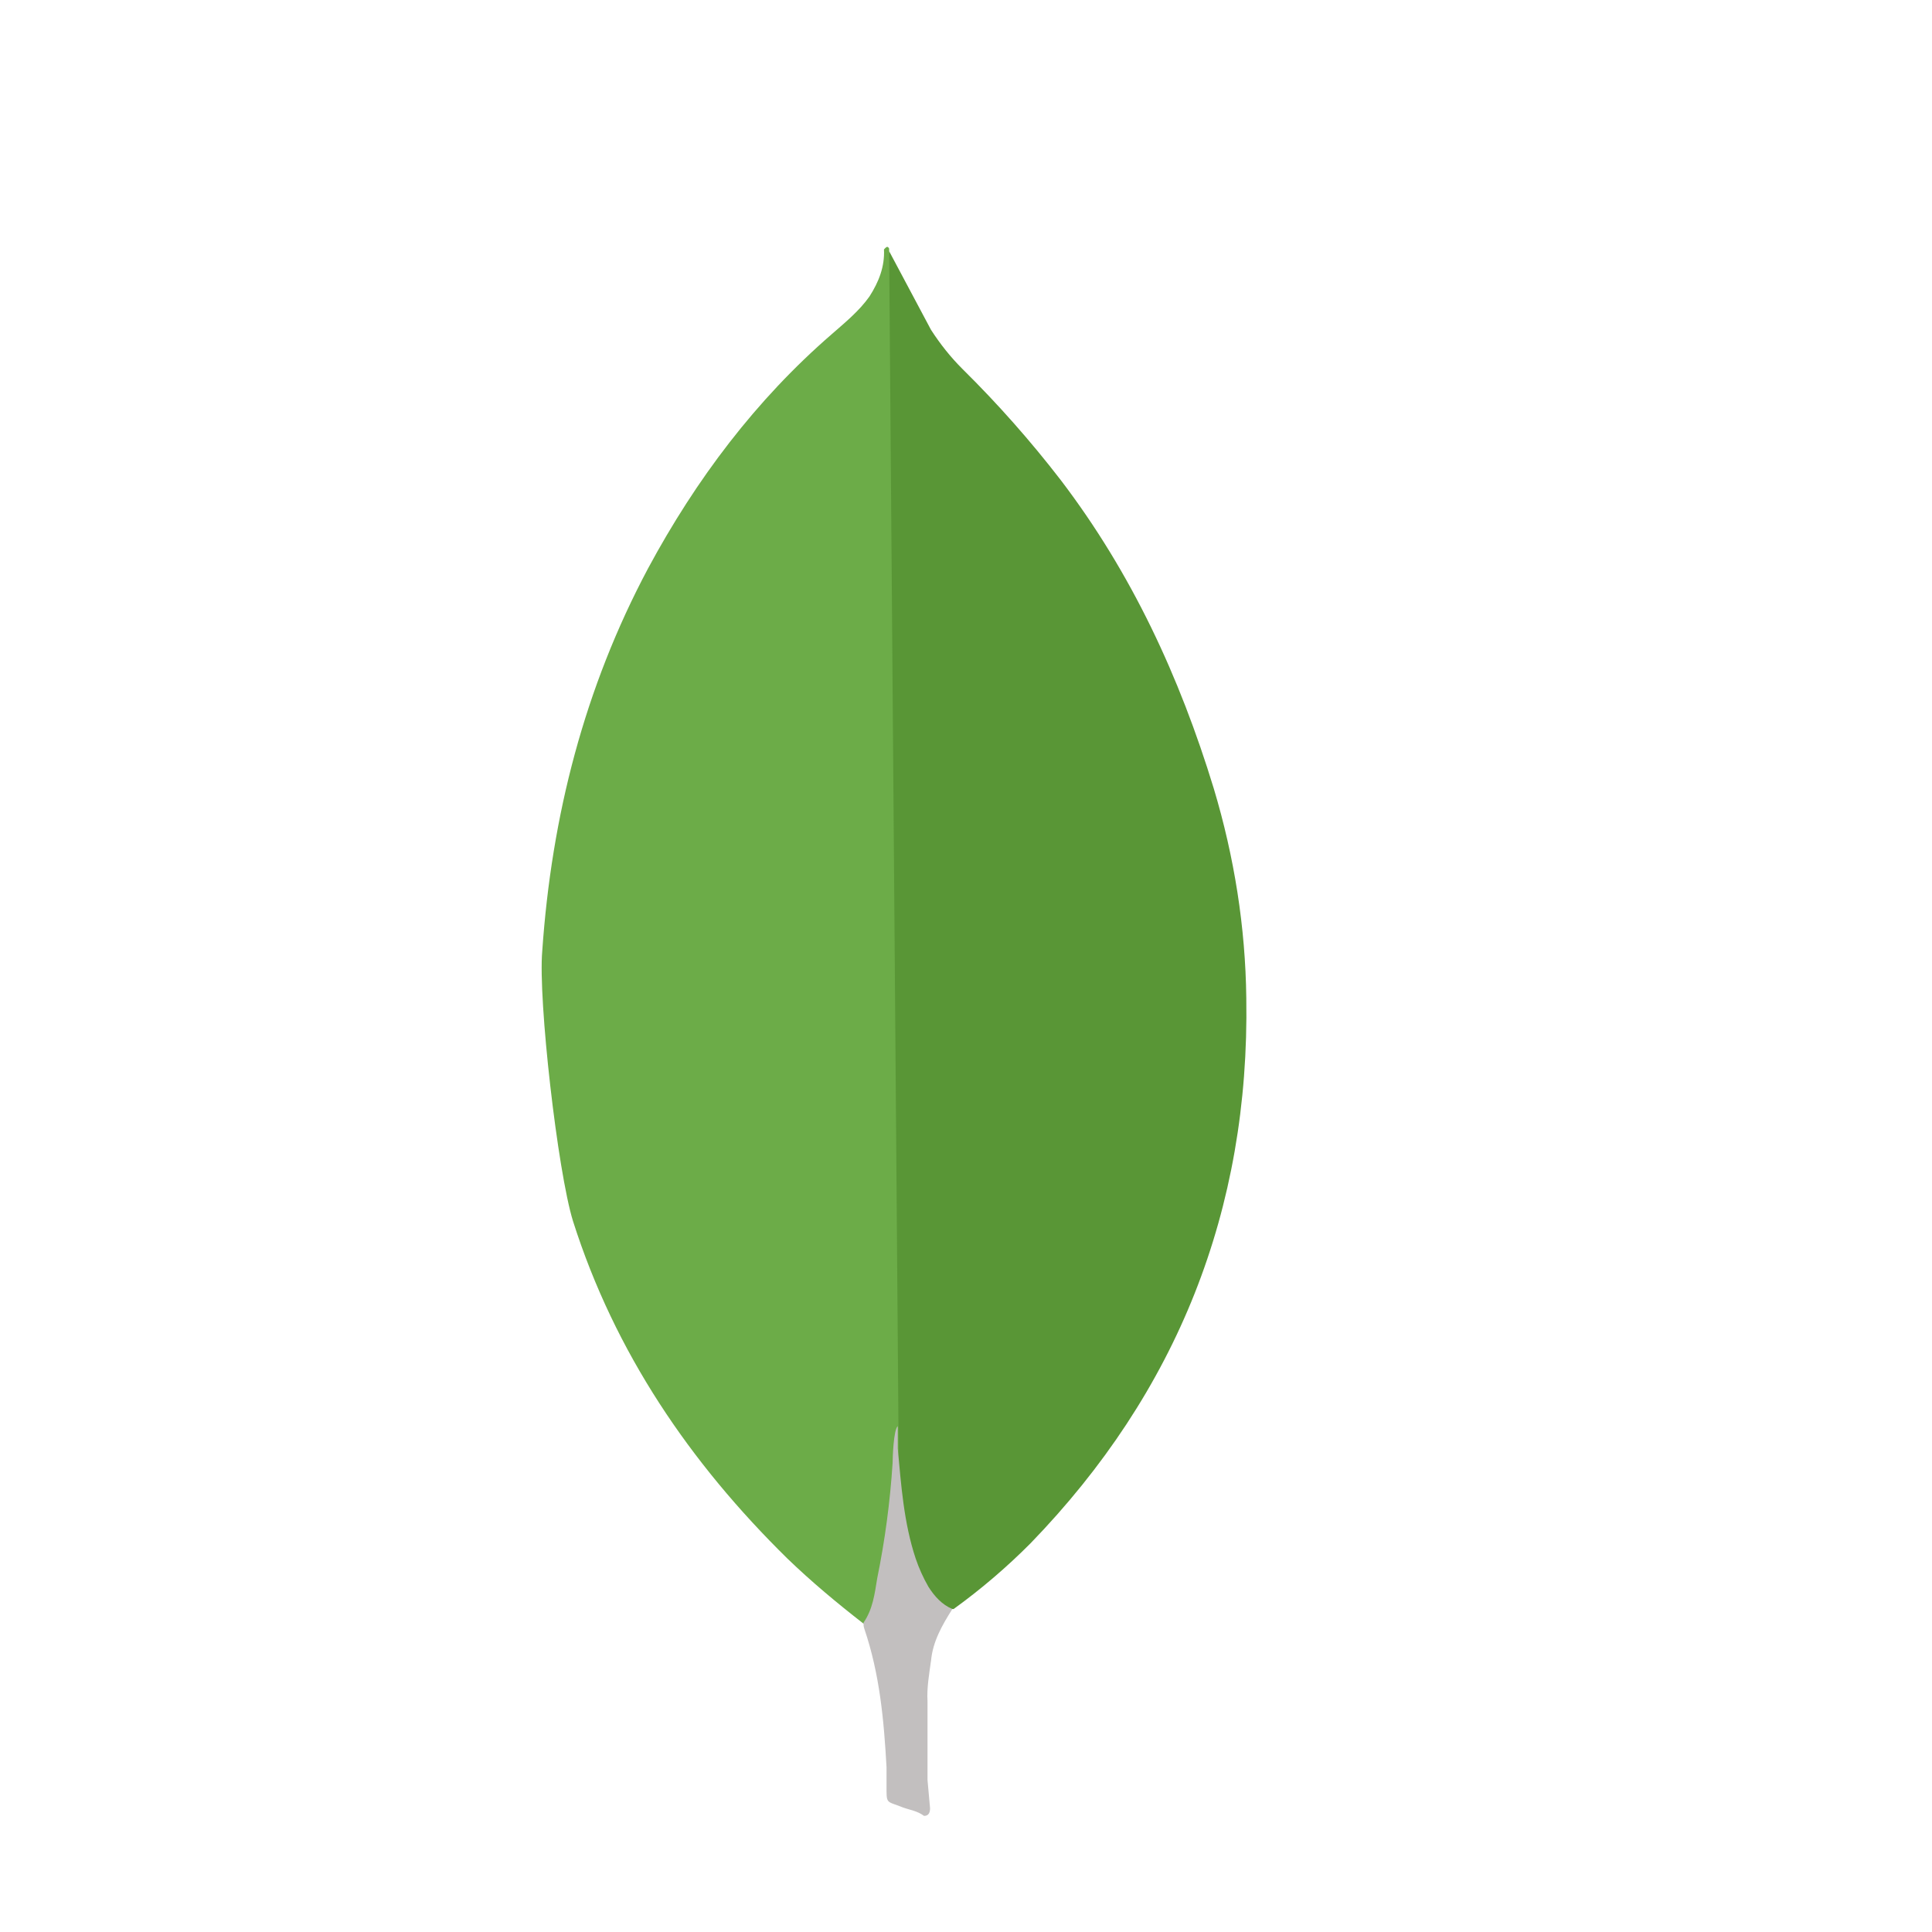
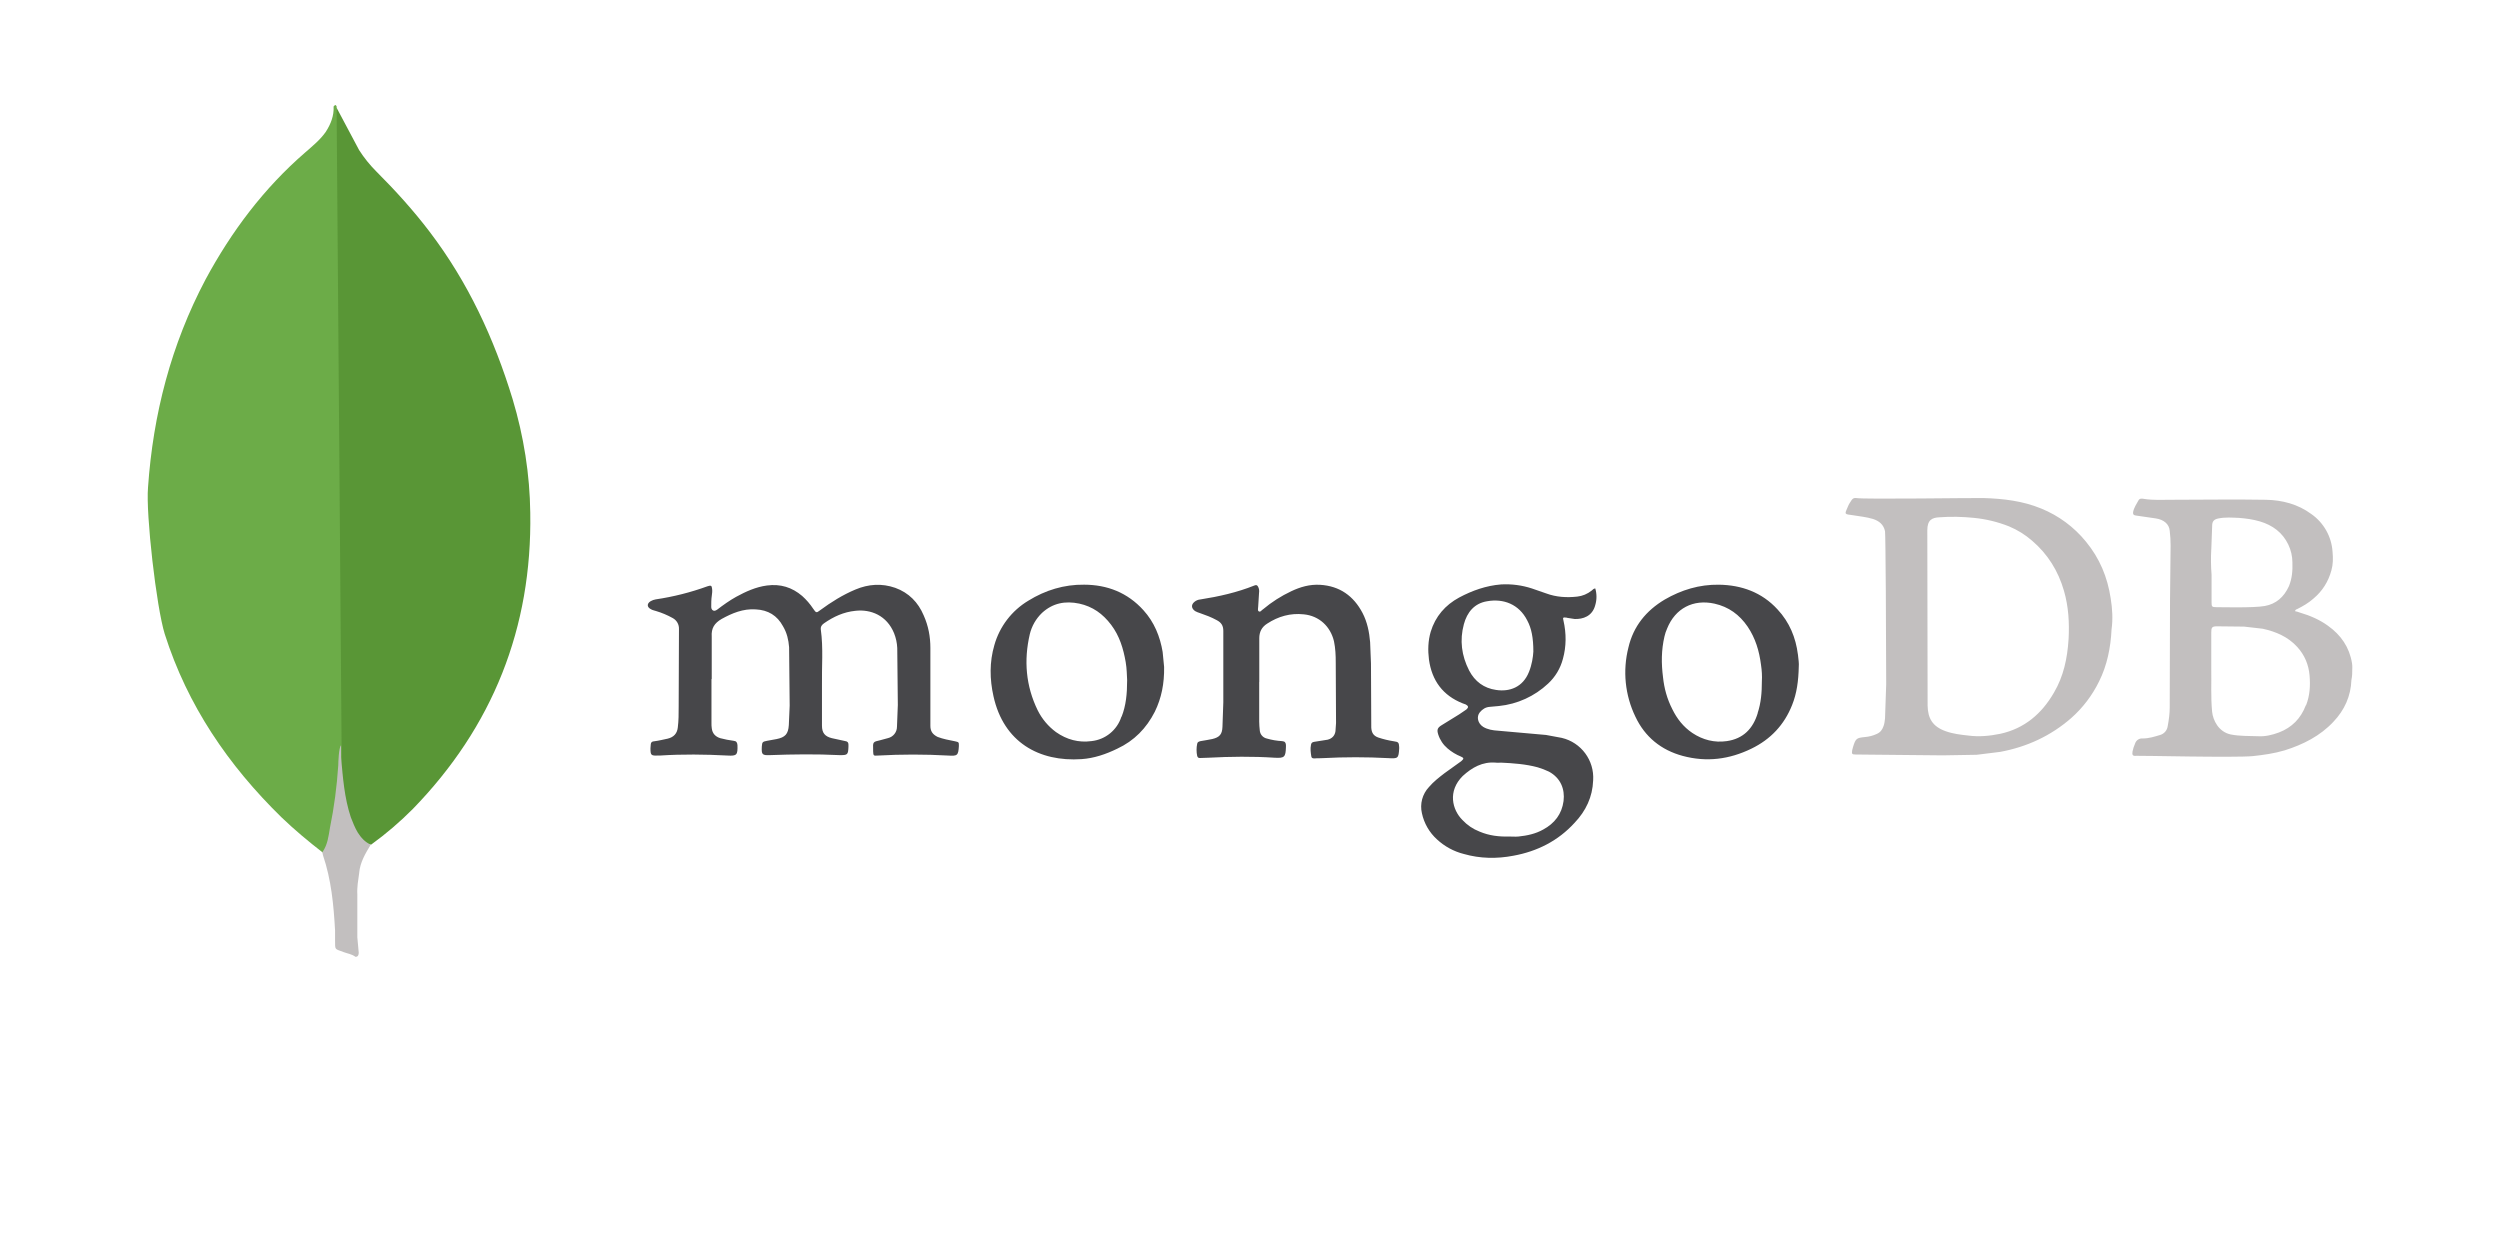
- <svg xmlns="http://www.w3.org/2000/svg" height="2500" viewBox="8.738 -5.036 17.46 39.406" width="2500">
-   <path d="m15.9.087.854 1.604c.192.296.4.558.645.802a22.406 22.406 0 0 1 2.004 2.266c1.447 1.9 2.423 4.01 3.12 6.292.418 1.394.645 2.824.662 4.27.07 4.323-1.412 8.035-4.4 11.12a12.7 12.7 0 0 1 -1.57 1.342c-.296 0-.436-.227-.558-.436a3.589 3.589 0 0 1 -.436-1.255c-.105-.523-.174-1.046-.14-1.586v-.244c-.024-.052-.285-24.052-.181-24.175z" fill="#599636" />
-   <path d="m15.9.034c-.035-.07-.07-.017-.105.017.017.35-.105.662-.296.96-.21.296-.488.523-.767.767-1.55 1.342-2.77 2.963-3.747 4.776-1.3 2.44-1.97 5.055-2.16 7.808-.087.993.314 4.497.627 5.508.854 2.684 2.388 4.933 4.375 6.885.488.47 1.01.906 1.55 1.325.157 0 .174-.14.21-.244a4.78 4.78 0 0 0 .157-.68l.35-2.614z" fill="#6cac48" />
-   <path d="m16.754 28.845c.035-.4.227-.732.436-1.063-.21-.087-.366-.26-.488-.453a3.235 3.235 0 0 1 -.26-.575c-.244-.732-.296-1.5-.366-2.248v-.453c-.087.07-.105.662-.105.75a17.37 17.37 0 0 1 -.314 2.353c-.052.314-.087.627-.28.906 0 .035 0 .07.017.122.314.924.4 1.865.453 2.824v.35c0 .418-.017.33.33.47.14.052.296.07.436.174.105 0 .122-.087.122-.157l-.052-.575v-1.604c-.017-.28.035-.558.07-.82z" fill="#c2bfbf" />
+ <svg xmlns="http://www.w3.org/2000/svg" width="120" height="60">
+   <path d="M16.147 5.154l1.09 2.05a6.15 6.15 0 0 0 .824 1.024c.913.913 1.782 1.87 2.56 2.895 1.848 2.427 3.095 5.122 3.986 8.04.534 1.782.824 3.608.846 5.456.09 5.523-1.804 10.266-5.634 14.208a16.3 16.3 0 0 1-2.004 1.715c-.38 0-.557-.3-.713-.557-.3-.5-.468-1.047-.557-1.603-.134-.668-.223-1.336-.178-2.027v-.312c-.022-.067-.356-30.732-.223-30.888z" fill="#599636" />
+   <path d="M16.147 5.088c-.045-.09-.09-.022-.134.022.022.445-.134.846-.38 1.225-.267.38-.624.668-.98.98-1.982 1.715-3.54 3.786-4.788 6.102-1.648 3.118-2.516 6.458-2.76 9.977-.11 1.27.4 5.746.802 7.037 1.09 3.43 3.05 6.302 5.6 8.796.624.6 1.292 1.158 1.982 1.692.2 0 .223-.178.267-.312a6.11 6.11 0 0 0 .2-.869c.2-1.113.312-2.227.445-3.34l-.245-31.31z" fill="#6cac48" />
+   <path d="M17.24 41.9c.045-.512.3-.935.557-1.358-.267-.11-.468-.334-.624-.58-.134-.223-.245-.5-.334-.735-.312-.935-.38-1.915-.468-2.873v-.58c-.11.09-.134.846-.134.958-.067 1.024-.2 2.027-.4 3.006-.067.4-.11.802-.356 1.158 0 .045 0 .09.022.156.4 1.18.512 2.383.58 3.608v.445c0 .534-.022.423.423.6.178.067.38.09.557.223.134 0 .156-.11.156-.2l-.067-.735v-2.05c-.022-.356.045-.713.09-1.047z" fill="#c2bfbf" />
+   <g transform="matrix(1.021124 0 0 1.021124 -4.376266 -1.845946)">
+     <path d="M37.73 33.72v2.077a1.45 1.45 0 0 0 .014.246c.027.246.178.396.4.465a4.97 4.97 0 0 0 .63.123c.123.014.164.068.178.2.014.465-.027.52-.478.492-1.052-.055-2.105-.068-3.157 0h-.1c-.328.014-.355-.014-.355-.342 0-.055.014-.123.014-.178 0-.1.068-.15.164-.15.22-.027.424-.082.63-.123.287-.068.45-.246.478-.533.04-.314.04-.642.04-.957l.014-3.662a.56.56 0 0 0-.3-.52 3.89 3.89 0 0 0-.78-.328c-.082-.027-.164-.04-.232-.082-.2-.096-.205-.273-.014-.383.068-.04.15-.068.232-.082a12.42 12.42 0 0 0 2.432-.615c.164-.055.205-.04.22.123.014.1 0 .22-.014.314-.027.178-.027.355-.027.52 0 .068.014.137.082.178s.137 0 .2-.04c.287-.22.574-.424.888-.6.45-.246.93-.465 1.45-.533.63-.082 1.175.082 1.654.492a3.1 3.1 0 0 1 .519.601c.137.2.15.205.328.068.52-.383 1.066-.724 1.654-.97.615-.26 1.244-.3 1.872-.082.642.232 1.08.683 1.34 1.298.22.492.314 1 .314 1.53v3.662c0 .246.1.4.342.52.26.1.547.15.82.205.178.04.178.04.178.22-.027.45-.068.478-.506.45a29.42 29.42 0 0 0-3.293 0c-.22.014-.22.014-.232-.205v-.068c-.014-.37-.014-.37.342-.45l.355-.096a.55.55 0 0 0 .424-.533l.04-1.025-.027-2.678a2.13 2.13 0 0 0-.15-.697c-.342-.834-1.093-1.134-1.818-1.052-.547.055-1.025.273-1.476.588-.096.068-.164.15-.15.287.123.875.04 1.75.055 2.624v1.9c0 .342.137.506.465.588l.63.137c.096.014.15.055.15.164v.1c-.014.383-.04.4-.424.396-1.093-.055-2.187-.04-3.266 0-.37.014-.4-.027-.383-.4.014-.22.04-.232.246-.273l.45-.082c.4-.082.547-.232.574-.656l.04-.916-.027-2.747c-.027-.342-.1-.67-.287-.984-.273-.506-.7-.765-1.285-.793-.588-.04-1.107.178-1.6.45-.342.2-.492.437-.465.834v1.995zm25.747.083v1.927a4.13 4.13 0 0 0 .027.41.42.42 0 0 0 .328.383 3.19 3.19 0 0 0 .724.123c.137.014.164.068.178.178v.096c-.014.478-.068.533-.533.506-1.04-.068-2.077-.055-3.116 0l-.4.014c-.082 0-.1-.04-.123-.096a1.39 1.39 0 0 1 0-.574c.014-.082.068-.1.15-.123.2-.027.37-.068.56-.1.342-.082.465-.22.478-.574l.04-1.148v-3.362c0-.246-.096-.396-.314-.506-.246-.137-.506-.232-.78-.328-.082-.027-.164-.055-.232-.096-.178-.123-.2-.3-.027-.437a.49.49 0 0 1 .273-.11c.875-.137 1.722-.328 2.542-.656.096-.04.137-.014.178.068s.055.178.04.273l-.04.642c0 .082-.04.2.027.232.082.055.137-.068.205-.1a6.09 6.09 0 0 1 1.326-.847c.424-.2.86-.328 1.353-.3.916.055 1.572.52 1.995 1.326.22.424.314.888.355 1.367l.04 1 .014 3.02c.014.232.096.383.328.465a4.47 4.47 0 0 0 .738.178c.22.027.232.068.246.273v.068c-.027.465-.055.478-.52.45a28.59 28.59 0 0 0-3.061 0c-.137.014-.273 0-.4.014-.082 0-.137-.014-.15-.096-.027-.178-.055-.355-.014-.547.014-.082.055-.123.15-.137l.63-.1c.22-.055.342-.2.37-.4l.027-.383-.014-2.856c0-.328-.014-.656-.082-.984-.164-.7-.697-1.2-1.42-1.27-.63-.068-1.2.096-1.722.437-.26.164-.37.396-.37.683v2.064c0-.04 0-.04.014-.04z" fill="#47474a" />
+     <path d="M103.503 29.935c-.15-.998-.52-1.886-1.162-2.665a5.27 5.27 0 0 0-2.105-1.558c-.86-.355-1.777-.465-2.706-.492-.383-.014-5.603.068-5.986 0-.096-.014-.164.014-.22.096-.068.1-.137.205-.178.314-.164.37-.164.342.232.396.328.055.642.082.957.178.287.096.492.26.56.574.027.15.055 4.96.055 7.202l-.055 1.6c-.014.123-.027.246-.068.355-.055.164-.15.3-.314.37a1.62 1.62 0 0 1-.574.15c-.37.04-.424.055-.547.465l-.04.15c-.027.178-.014.205.164.205l4.086.04 1.6-.027 1.107-.137c1.257-.232 2.378-.752 3.334-1.585a5.55 5.55 0 0 0 1.312-1.722c.383-.765.547-1.6.588-2.446.068-.478.04-.97-.04-1.462zm-1.982 1.94c-.055.875-.232 1.722-.683 2.487-.574.998-1.394 1.695-2.528 1.94-.492.1-.984.15-1.5.082-.37-.04-.724-.082-1.066-.205-.615-.22-.834-.6-.847-1.2l-.014-8.24c0-.492.22-.6.574-.615.533-.04 1.08-.027 1.613.027a6.06 6.06 0 0 1 1.654.4 3.98 3.98 0 0 1 1.08.67c.738.63 1.23 1.42 1.5 2.35.22.752.26 1.517.22 2.282zm13.34 1.34c0-.082 0-.15-.014-.232-.123-.752-.52-1.326-1.134-1.763-.396-.287-.847-.478-1.312-.615-.082-.027-.15-.055-.232-.068.014-.068.055-.082.096-.096.273-.137.533-.287.765-.492.424-.355.7-.793.847-1.326.082-.287.082-.574.055-.875a2.35 2.35 0 0 0-.998-1.777c-.63-.465-1.367-.656-2.132-.67-1.476-.027-2.965 0-4.44 0-.424 0-.847.027-1.285-.04-.082-.014-.2-.04-.26.055-.1.178-.22.355-.26.56-.014.096.014.15.123.164l.943.137c.37.055.63.26.656.588a5.78 5.78 0 0 1 .04.683l-.027 2.555-.014 5.056c0 .3-.04.588-.096.888a.5.5 0 0 1-.355.41c-.273.082-.533.164-.82.164a.34.34 0 0 0-.355.232c-.055.123-.1.26-.123.383-.027.164.014.22.178.2.123-.014 4.633.096 5.48.014.506-.055 1-.123 1.503-.273.86-.273 1.654-.67 2.282-1.34.52-.547.82-1.203.847-1.968.04-.178.04-.355.04-.547zm-6.628-5.6l.04-1.093c0-.205.082-.3.287-.342.328-.068.656-.04.984-.027.328.027.642.068.97.164.6.178 1.066.52 1.34 1.093a1.96 1.96 0 0 1 .191.834c.014.383-.014.752-.164 1.12-.232.506-.6.834-1.134.93s-2.05.055-2.282.055c-.205 0-.22-.027-.22-.232V28.83a8.79 8.79 0 0 1-.014-1.203zm4.44 7.352c-.232.615-.656 1.04-1.257 1.27-.328.123-.656.2-1 .178-.424-.014-.847 0-1.27-.082-.574-.123-.834-.67-.875-1.066-.068-.697-.027-1.408-.04-1.927v-1.804c0-.22.027-.287.26-.287l1.285.014.875.1c.615.137 1.175.37 1.613.847.355.383.547.847.588 1.353.04.478.014.943-.164 1.394z" fill="#c2bfbf" />
+     <path d="M77.95 30.85l.355.055c.383.014.834-.123.97-.656a1.38 1.38 0 0 0 0-.78c-.082 0-.123.068-.164.096-.205.164-.437.26-.683.287-.492.055-.984.027-1.462-.15l-.67-.232a3.95 3.95 0 0 0-1.45-.19c-.697.055-1.353.287-1.968.615-.656.355-1.12.888-1.34 1.613-.123.424-.137.86-.082 1.298.137.998.656 1.695 1.585 2.064.055.014.096.04.15.055.123.068.137.137.027.232l-.342.232-.82.506c-.205.123-.232.22-.164.437a1.43 1.43 0 0 0 .437.656 2.28 2.28 0 0 0 .629.383c.15.068.15.1.014.22l-.78.56c-.26.2-.52.4-.738.656a1.35 1.35 0 0 0-.328 1.23 2.31 2.31 0 0 0 .71 1.23 2.9 2.9 0 0 0 1.257.683c.765.22 1.558.232 2.337.082 1.12-.205 2.1-.7 2.87-1.544.533-.56.847-1.216.875-2a1.92 1.92 0 0 0-1.476-1.995l-.738-.137-2.255-.2c-.246-.014-.492-.055-.697-.178-.26-.164-.328-.478-.164-.683.123-.15.273-.246.465-.26l.437-.04a3.96 3.96 0 0 0 2.309-1.052 2.42 2.42 0 0 0 .697-1.162c.164-.588.164-1.2.027-1.8-.04-.15-.027-.164.164-.137zm-3.35 6.807c.082.014.164 0 .246 0 .574.027 1.162.068 1.722.22a3.58 3.58 0 0 1 .533.205c.547.3.752.82.683 1.38-.082.615-.424 1.052-.957 1.34-.355.2-.752.287-1.162.328-.15.014-.287 0-.437 0-.478.014-.943-.04-1.394-.232-.314-.123-.574-.3-.806-.547-.478-.478-.7-1.353.014-2.064.437-.4.93-.683 1.558-.63zm1.558-4.264c-.287.724-.916.943-1.544.847-.574-.082-.998-.396-1.27-.916-.355-.697-.45-1.42-.246-2.173.15-.56.492-.984 1.093-1.08.765-.137 1.5.137 1.886.902.2.37.287.82.287 1.462-.014.26-.068.615-.205.957zm-17.218-.93c-.123-.738-.396-1.408-.902-1.968-.752-.834-1.708-1.2-2.788-1.203-.943-.014-1.83.26-2.624.752a3.56 3.56 0 0 0-1.599 2.091c-.232.793-.22 1.6-.04 2.405.478 2.16 2.146 3.088 4.14 2.952.588-.04 1.148-.232 1.68-.492.793-.37 1.367-.957 1.763-1.736.314-.642.45-1.326.437-2.105l-.068-.697zM57 35.497a1.66 1.66 0 0 1-1.408 1.148c-.6.082-1.162-.068-1.667-.424a2.84 2.84 0 0 1-.861-1.025c-.56-1.148-.656-2.35-.37-3.58a2.05 2.05 0 0 1 .574-.998c.506-.465 1.093-.574 1.75-.437.63.137 1.107.478 1.5.998s.574 1.12.683 1.75c.055.314.055.642.068.847 0 .656-.055 1.2-.26 1.722zm31.8-2.924c-.1-.793-.396-1.517-.957-2.118-.738-.806-1.695-1.148-2.76-1.162-.916-.014-1.763.246-2.542.697-.875.52-1.476 1.257-1.708 2.255a4.77 4.77 0 0 0 .328 3.252c.45.957 1.216 1.572 2.228 1.845 1.12.3 2.187.164 3.225-.342.902-.437 1.544-1.12 1.913-2.05.22-.547.3-1.134.314-1.818.014-.123-.014-.342-.04-.56zm-1.886 2.747c-.22.738-.683 1.216-1.462 1.326-.574.082-1.12-.055-1.613-.383-.424-.287-.724-.67-.943-1.12-.246-.478-.383-.984-.437-1.503-.082-.642-.082-1.27.068-1.913a1.95 1.95 0 0 1 .123-.369c.383-.957 1.23-1.394 2.228-1.175.67.15 1.175.52 1.558 1.08.37.547.547 1.148.63 1.8.04.26.055.533.04.765 0 .533-.04 1.025-.2 1.503z" fill="#47474a" />
+   </g>
</svg>
